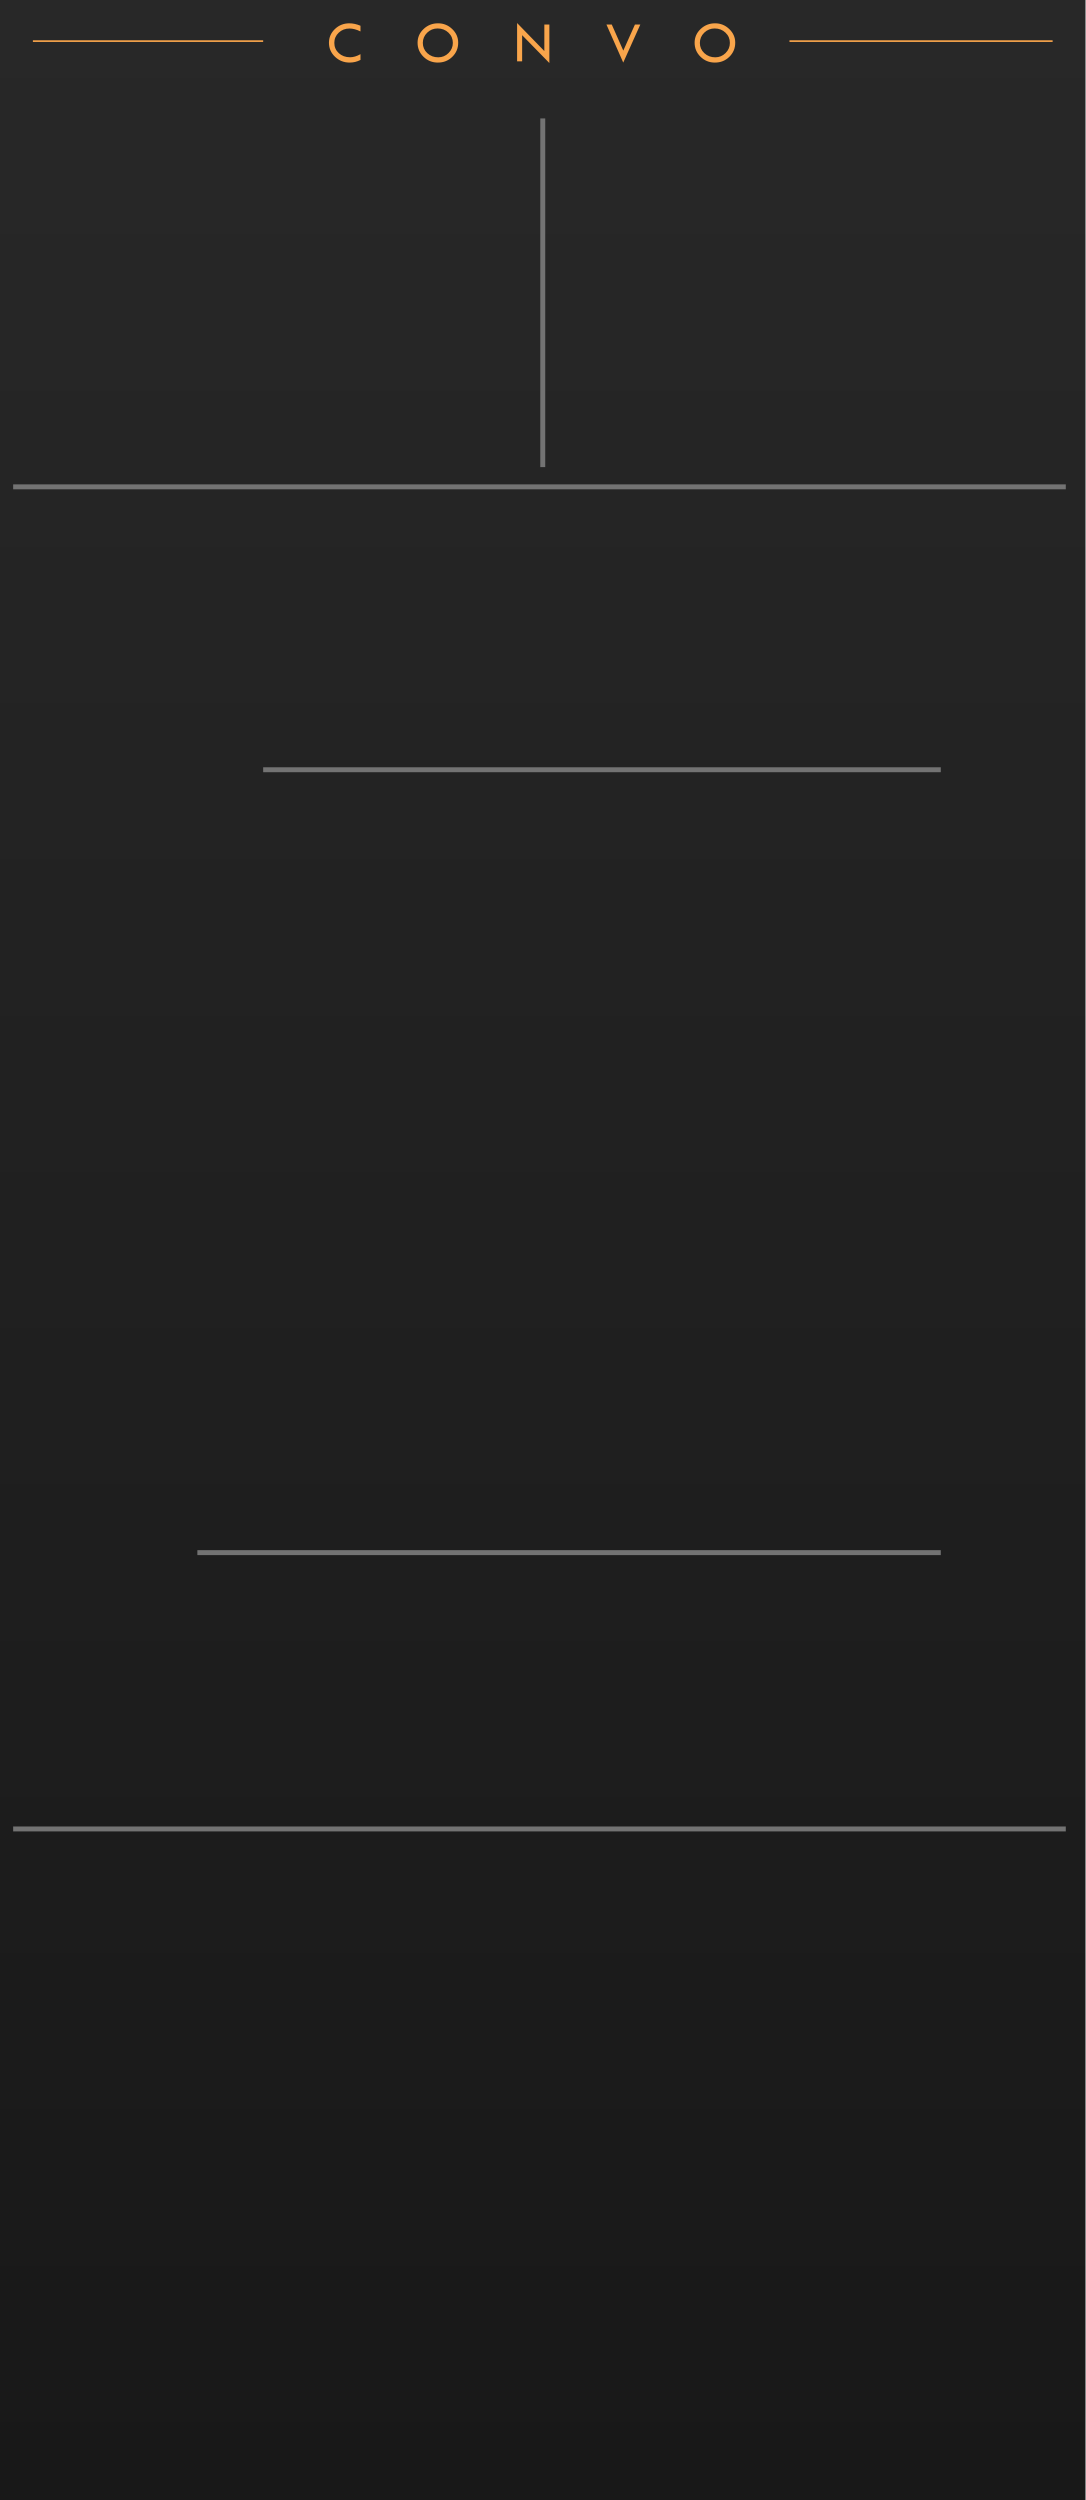
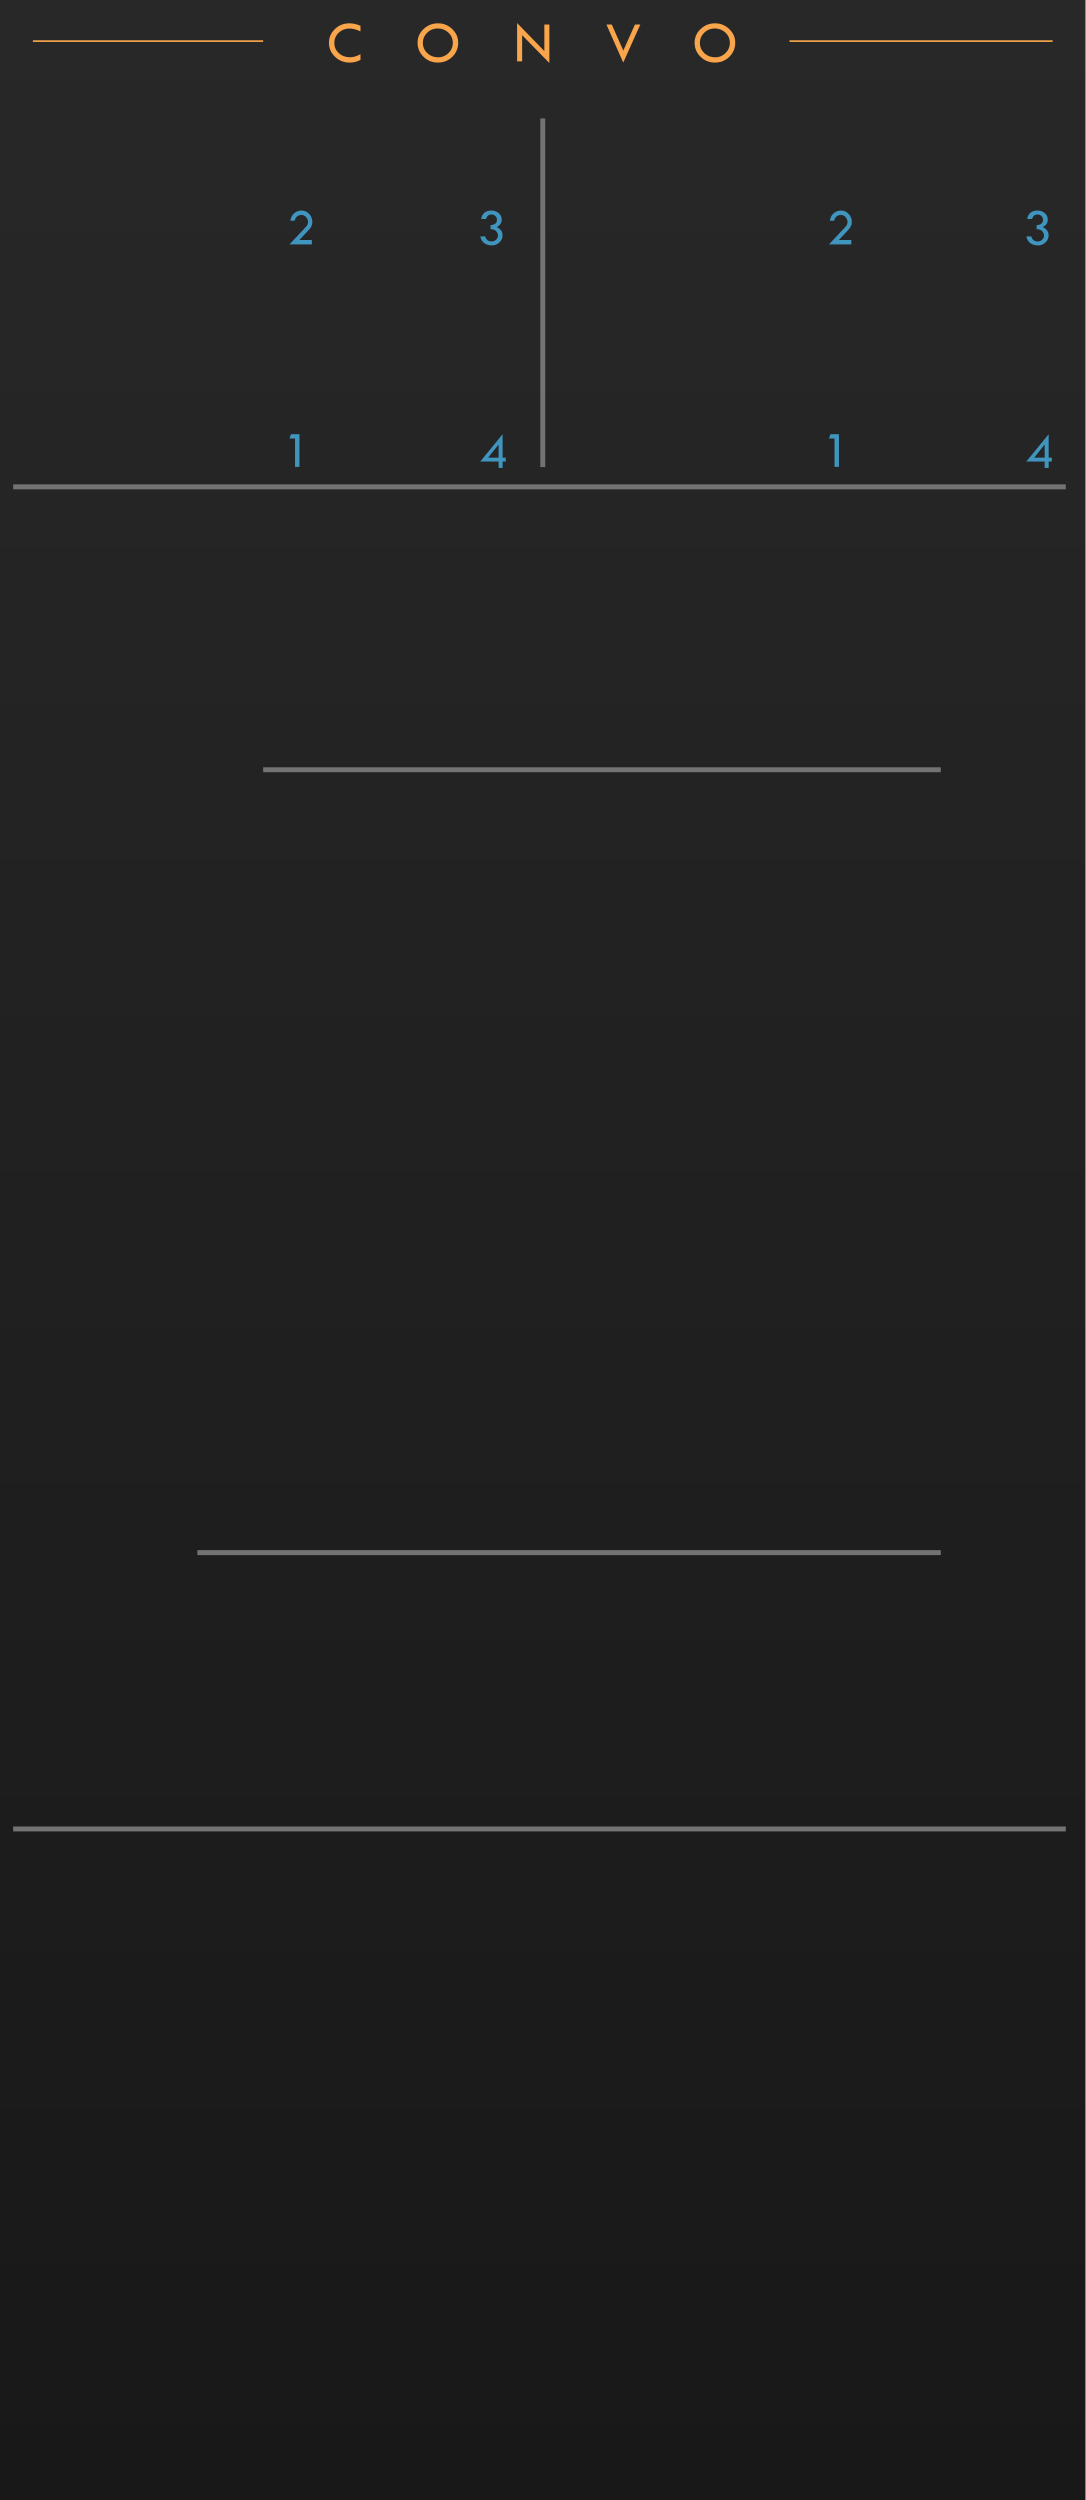
<svg xmlns="http://www.w3.org/2000/svg" width="165" height="380" viewBox="0 0 165 380">
  <defs>
    <linearGradient id="gpanel" x1="0" y1="0" x2="0" y2="380" gradientUnits="userSpaceOnUse">
      <stop offset="0" stop-color="#282828" />
      <stop offset="1" stop-color="#181818" />
    </linearGradient>
  </defs>
  <rect id="g-panel" fill="url(#gpanel)" x="0" y="0" width="165" height="380" />
  <path id="th" stroke="#f9a54b" stroke-width="0.25" d="M 5,6.25 H 40 M 160,6.25 h -40" />
  <g id="g21" transform="translate(50,3.5)">
    <path id="CONVO--title" fill="#f9a54b" d="M 4.794,0.413 V 1.279 Q 3.889,0.835 3.129,0.835 q -0.976,0 -1.644,0.633 -0.668,0.628 -0.668,1.547 0,0.936 0.681,1.564 0.686,0.624 1.714,0.624 0.747,0 1.582,-0.47 V 5.607 Q 4.034,6.012 3.146,6.012 1.846,6.012 0.923,5.133 0,4.25 0,3.006 0,1.784 0.905,0.914 1.815,0.044 3.094,0.044 q 0.822,0 1.701,0.369 z m 8.677,2.575 q 0,-1.213 0.914,-2.079 0.914,-0.866 2.197,-0.866 1.252,0 2.158,0.875 0.905,0.87 0.905,2.07 0,1.27 -0.896,2.149 -0.892,0.875 -2.193,0.875 -1.283,0 -2.184,-0.883 -0.901,-0.883 -0.901,-2.14 z m 5.361,0.035 q 0,-0.927 -0.668,-1.56 -0.668,-0.637 -1.644,-0.637 -0.927,0 -1.591,0.646 -0.659,0.646 -0.659,1.551 0,0.918 0.677,1.556 0.681,0.633 1.666,0.633 0.905,0 1.56,-0.646 0.659,-0.65 0.659,-1.542 z M 28.599,0 32.739,4.258 v -4.034 h 0.765 v 5.858 L 29.364,1.846 V 5.823 H 28.599 Z M 42.18,0.233 H 42.989 L 44.742,4.192 46.509,0.233 h 0.817 l -2.593,5.779 z m 13.401,2.755 q 0,-1.213 0.914,-2.079 0.914,-0.866 2.197,-0.866 1.252,0 2.158,0.875 0.905,0.87 0.905,2.07 0,1.27 -0.896,2.149 -0.892,0.875 -2.193,0.875 -1.283,0 -2.184,-0.883 -0.901,-0.883 -0.901,-2.14 z m 5.361,0.035 q 0,-0.927 -0.668,-1.56 -0.668,-0.637 -1.644,-0.637 -0.927,0 -1.591,0.646 -0.659,0.646 -0.659,1.551 0,0.918 0.677,1.556 0.681,0.633 1.666,0.633 0.905,0 1.56,-0.646 0.659,-0.65 0.659,-1.542 z" />
  </g>
+   <path id="pr1--k#" transform="translate(44,66)" fill="#4095bf" d="M 0.227,0 H 1.52 V 4.961 H 0.848 V 0.656 H 0 Z" />
+   <path id="pr2--k#" transform="translate(44,32)" fill="#4095bf" d="M 1.504,4.48 H 3.398 V 5.145 H 0 L 2.535,2.449 q 0.285,-0.312 0.285,-0.688 0,-0.441 -0.301,-0.766 Q 2.219,0.672 1.812,0.672 q -0.336,0 -0.633,0.215 Q 0.887,1.102 0.797,1.551 H 0.141 Q 0.238,0.816 0.719,0.41 1.203,0 1.855,0 q 0.652,0 1.137,0.516 0.484,0.512 0.484,1.215 0,0.34 -0.125,0.625 -0.121,0.281 -0.434,0.613 z" />
+   <path id="pr3--k#" transform="translate(73,32)" fill="#4095bf" d="M 0.871,1.289 H 0.145 Q 0.215,0.66 0.637,0.332 1.062,0 1.664,0 q 0.691,0 1.145,0.395 0.453,0.395 0.453,0.988 0,0.738 -0.75,1.129 0.879,0.453 0.879,1.25 0,0.625 -0.48,1.086 -0.477,0.457 -1.133,0.457 -0.66,0 -1.145,-0.328 Q 0.152,4.645 0,3.93 h 0.742 q 0.242,0.773 0.992,0.773 0.383,0 0.668,-0.262 Q 2.688,4.176 2.688,3.824 2.688,3.457 2.426,3.152 2.164,2.844 1.566,2.832 V 2.215 Q 2.023,2.207 2.281,1.992 2.543,1.773 2.543,1.434 2.543,1.086 2.301,0.844 2.059,0.602 1.711,0.602 1.383,0.602 1.188,0.766 0.992,0.93 0.871,1.289 Z" />
+   <path id="pr4--k#" transform="translate(73,66)" fill="#4095bf" d="M 3.398,0 V 3.57 H 3.879 V 4.152 H 3.398 V 5.129 H 2.789 V 4.152 H 0 Z m -0.625,1.586 -1.582,1.984 H 2.789 V 1.586 Z" />
+   <path id="po1--k#" transform="translate(126,66)" fill="#4095bf" d="M 0.227,0 H 1.52 V 4.961 H 0.848 V 0.656 H 0 Z" />
+   <path id="po2--k#" transform="translate(126,32)" fill="#4095bf" d="M 1.504,4.48 H 3.398 V 5.145 H 0 L 2.535,2.449 q 0.285,-0.312 0.285,-0.688 0,-0.441 -0.301,-0.766 Q 2.219,0.672 1.812,0.672 q -0.336,0 -0.633,0.215 Q 0.887,1.102 0.797,1.551 H 0.141 Q 0.238,0.816 0.719,0.41 1.203,0 1.855,0 q 0.652,0 1.137,0.516 0.484,0.512 0.484,1.215 0,0.34 -0.125,0.625 -0.121,0.281 -0.434,0.613 z" />
+   <path id="po3--k#" transform="translate(156,32)" fill="#4095bf" d="M 0.871,1.289 H 0.145 Q 0.215,0.66 0.637,0.332 1.062,0 1.664,0 q 0.691,0 1.145,0.395 0.453,0.395 0.453,0.988 0,0.738 -0.75,1.129 0.879,0.453 0.879,1.25 0,0.625 -0.48,1.086 -0.477,0.457 -1.133,0.457 -0.66,0 -1.145,-0.328 Q 0.152,4.645 0,3.93 h 0.742 q 0.242,0.773 0.992,0.773 0.383,0 0.668,-0.262 Q 2.688,4.176 2.688,3.824 2.688,3.457 2.426,3.152 2.164,2.844 1.566,2.832 V 2.215 Q 2.023,2.207 2.281,1.992 2.543,1.773 2.543,1.434 2.543,1.086 2.301,0.844 2.059,0.602 1.711,0.602 1.383,0.602 1.188,0.766 0.992,0.93 0.871,1.289 Z" />
+   <path id="po4--k#" transform="translate(156,66)" fill="#4095bf" d="M 3.398,0 V 3.57 H 3.879 V 4.152 H 3.398 V 5.129 H 2.789 V 4.152 H 0 Z m -0.625,1.586 -1.582,1.984 H 2.789 V 1.586 Z" />
  <path id="1--div" fill="none" stroke="#737373" stroke-width="0.75" d="M 2,74 h 160" />
  <path id="v--div" fill="none" stroke="#737373" stroke-width="0.75" d="M 82.5,18 v 53" />
  <path id="m1--div" fill="none" stroke="#737373" stroke-width="0.75" d="M 40,117 h 103" />
  <path id="m2--div" fill="none" stroke="#737373" stroke-width="0.75" d="M 30,236 h 113" />
  <path id="b--div" fill="none" stroke="#737373" stroke-width="0.75" d="M 2,278 h 160" />
</svg>
